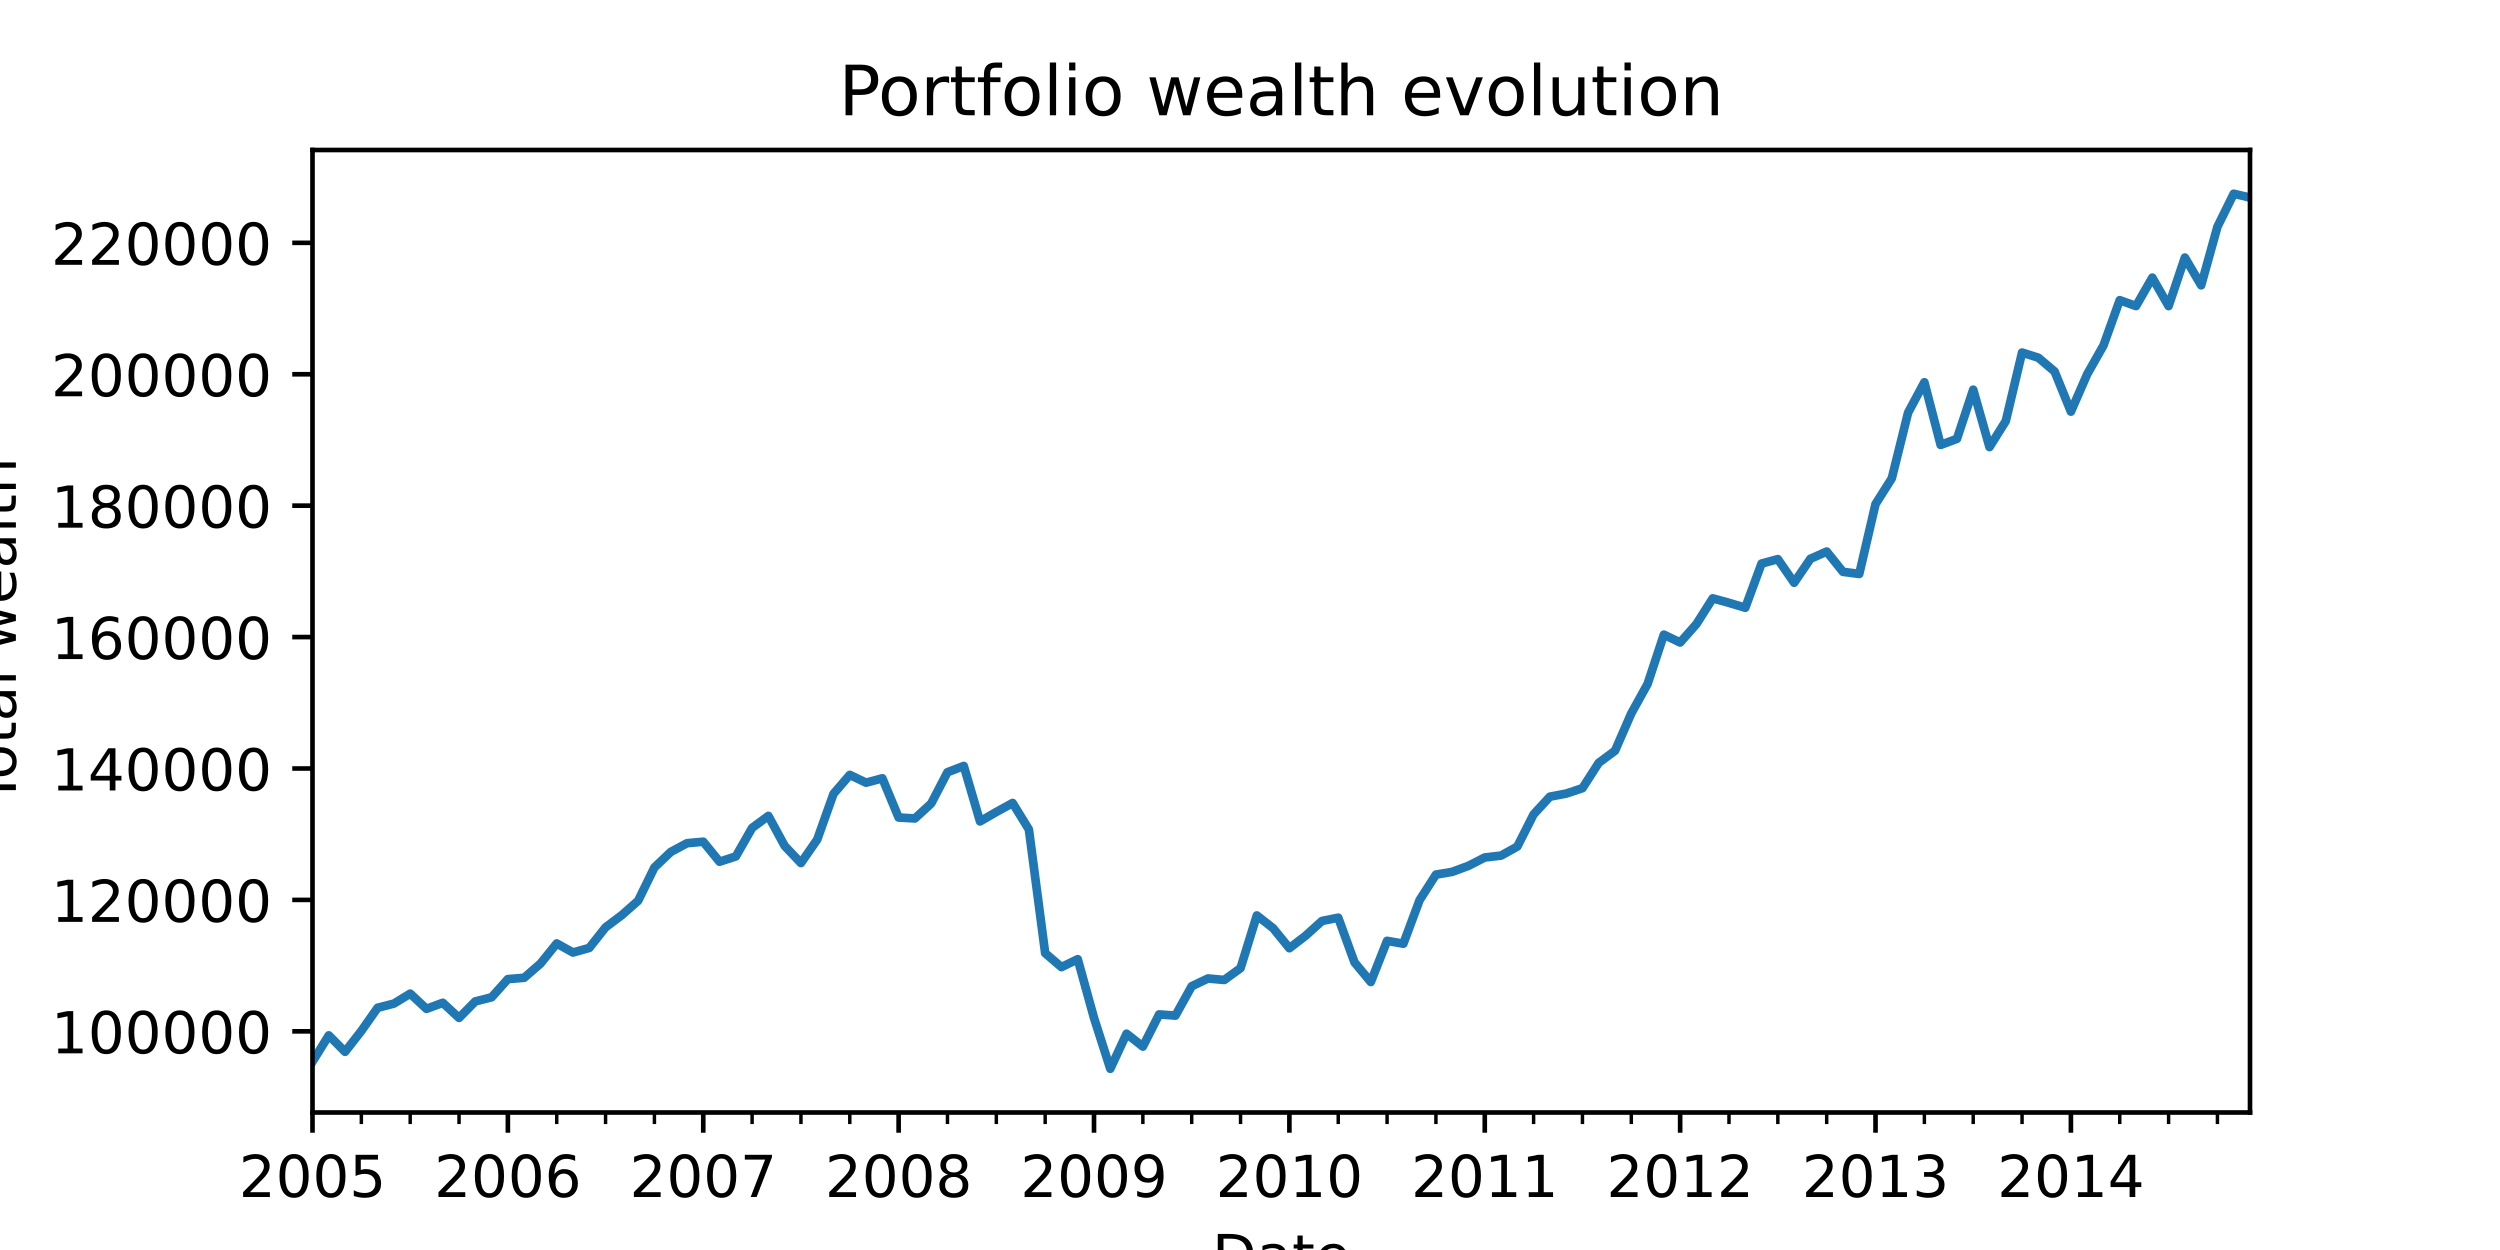
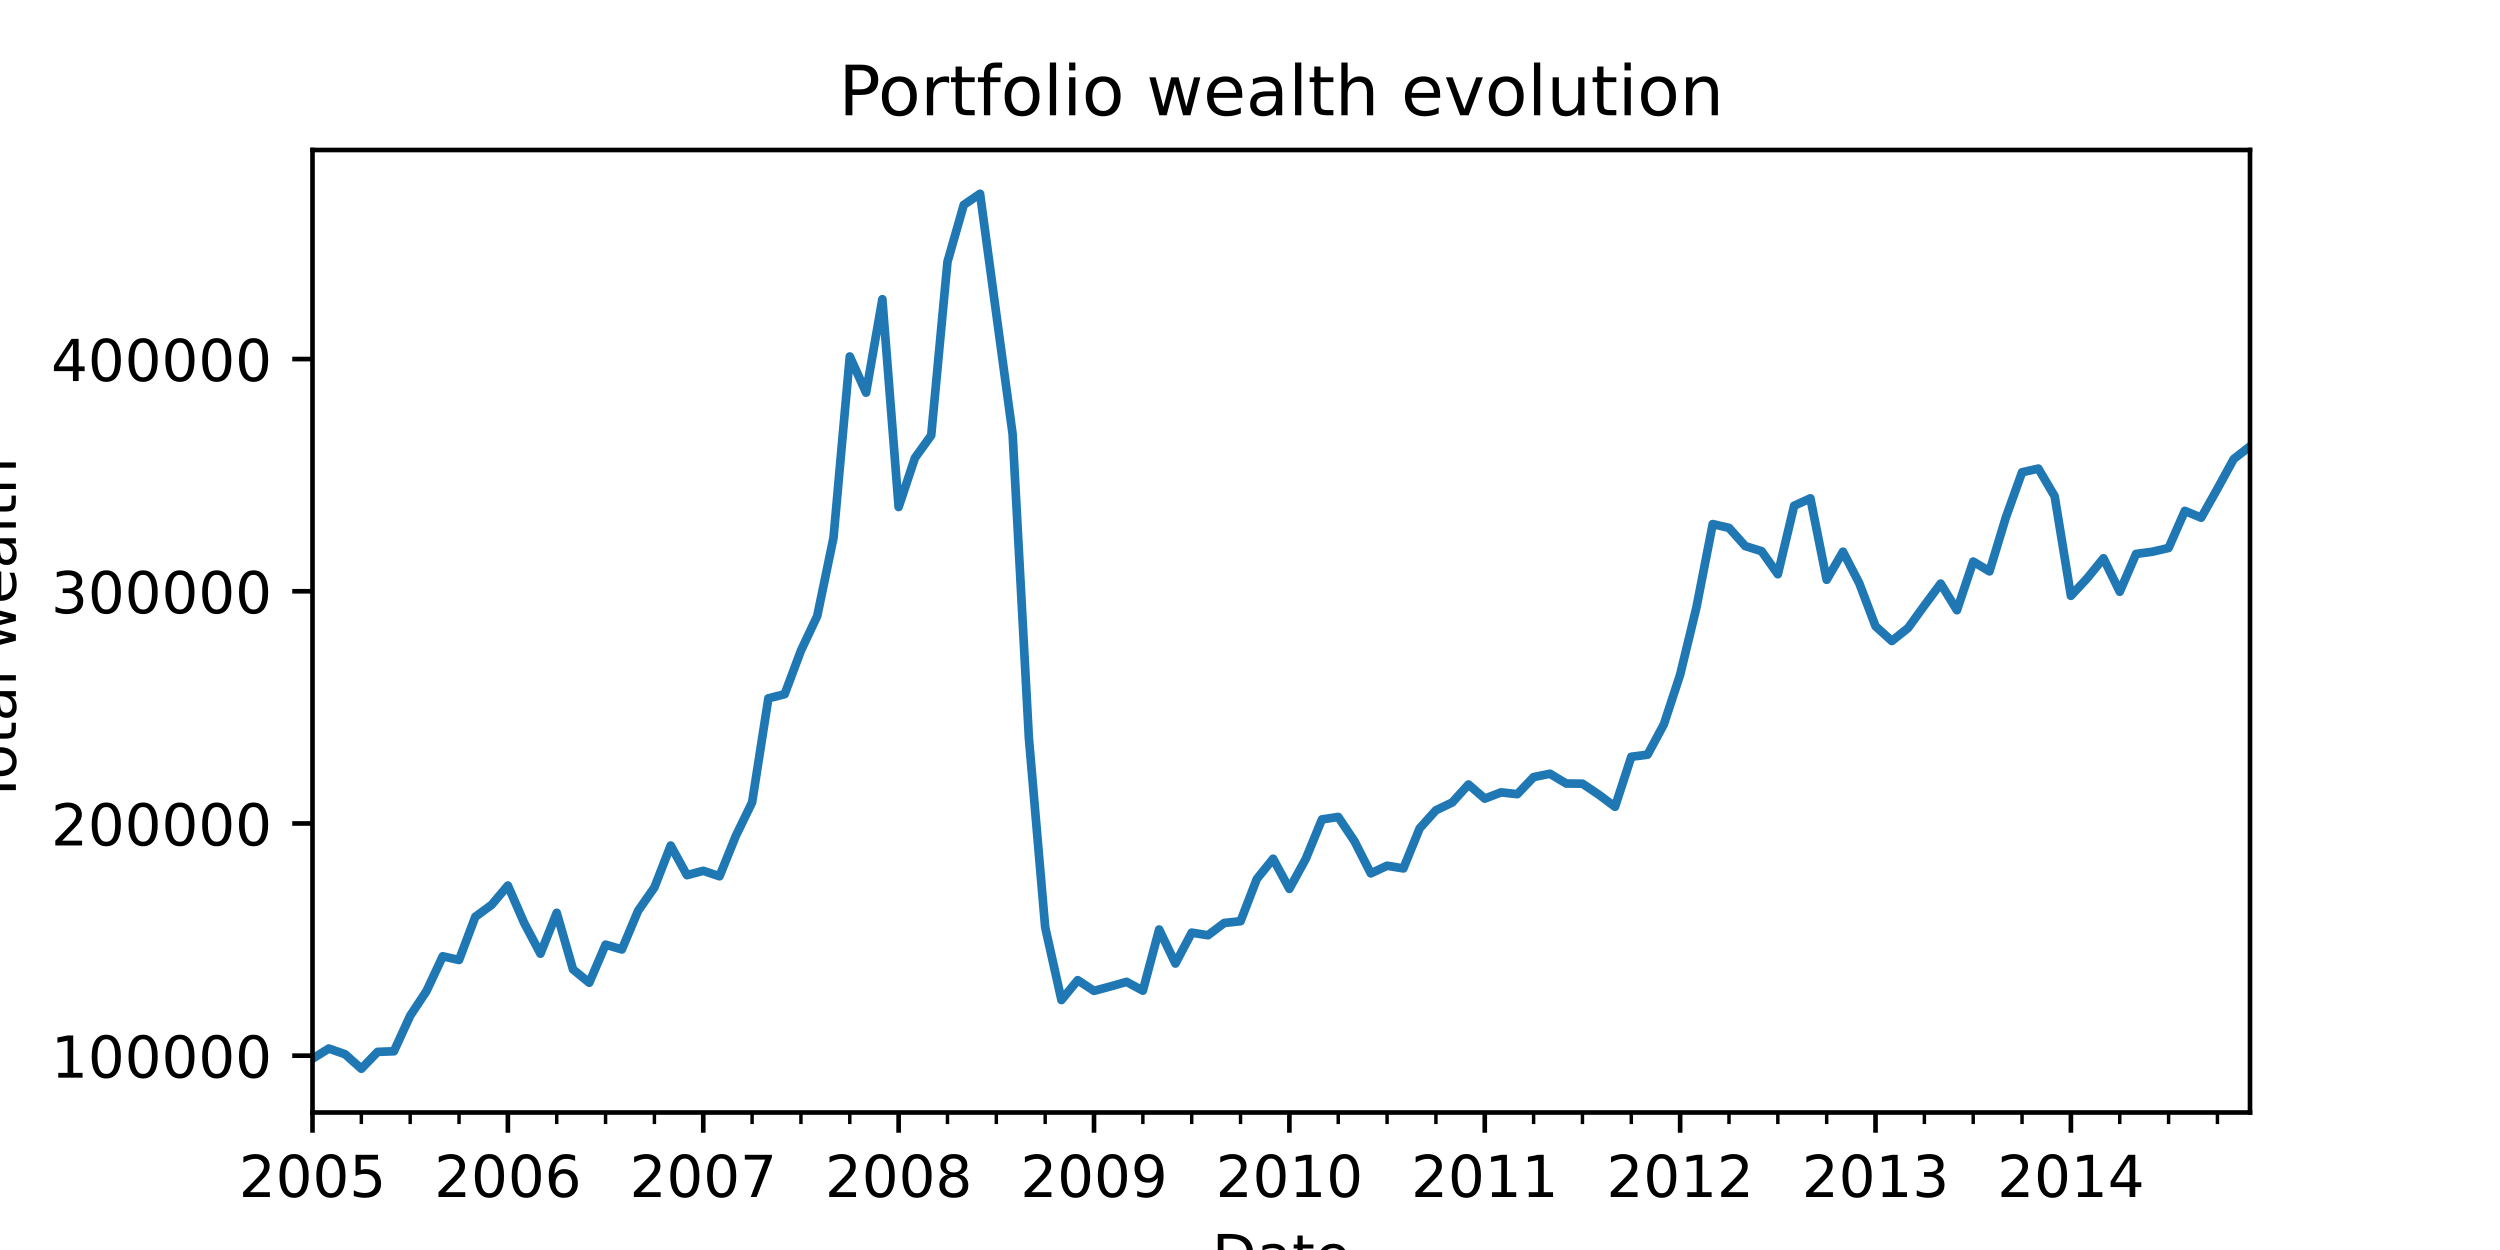
<svg xmlns="http://www.w3.org/2000/svg" xmlns:xlink="http://www.w3.org/1999/xlink" width="432pt" height="216pt" viewBox="0 0 432 216" version="1.1">
  <defs>
    <style type="text/css">*{stroke-linejoin: round; stroke-linecap: butt}</style>
  </defs>
  <g id="figure_1">
    <g id="patch_1">
      <path d="M 0 216  L 432 216  L 432 0  L 0 0  z " style="fill: #ffffff" />
    </g>
    <g id="axes_1">
      <g id="patch_2">
        <path d="M 54 192.24  L 388.8 192.24  L 388.8 25.92  L 54 25.92  z " style="fill: #ffffff" />
      </g>
      <g id="matplotlib.axis_1">
        <g id="xtick_1">
          <g id="line2d_1">
            <defs>
-               <path id="m4ce3aaaae2" d="M 0 0  L 0 3.5  " style="stroke: #000000; stroke-width: 0.8" />
+               <path id="m0c605a6f56" d="M 0 0  L 0 3.5  " style="stroke: #000000; stroke-width: 0.8" />
            </defs>
            <g>
-               <use xlink:href="#m4ce3aaaae2" x="54" y="192.24" style="stroke: #000000; stroke-width: 0.8" />
+               <use xlink:href="#m0c605a6f56" x="54" y="192.24" style="stroke: #000000; stroke-width: 0.8" />
            </g>
          </g>
          <g id="text_1">
            <g transform="translate(41.275 206.8384) scale(0.1 -0.1)">
              <defs>
                <path id="DejaVuSans-32" d="M 1228 531  L 3431 531  L 3431 0  L 469 0  L 469 531  Q 828 903 1448 1529  Q 2069 2156 2228 2338  Q 2531 2678 2651 2914  Q 2772 3150 2772 3378  Q 2772 3750 2511 3984  Q 2250 4219 1831 4219  Q 1534 4219 1204 4116  Q 875 4013 500 3803  L 500 4441  Q 881 4594 1212 4672  Q 1544 4750 1819 4750  Q 2544 4750 2975 4387  Q 3406 4025 3406 3419  Q 3406 3131 3298 2873  Q 3191 2616 2906 2266  Q 2828 2175 2409 1742  Q 1991 1309 1228 531  z " transform="scale(0.015625)" />
                <path id="DejaVuSans-30" d="M 2034 4250  Q 1547 4250 1301 3770  Q 1056 3291 1056 2328  Q 1056 1369 1301 889  Q 1547 409 2034 409  Q 2525 409 2770 889  Q 3016 1369 3016 2328  Q 3016 3291 2770 3770  Q 2525 4250 2034 4250  z M 2034 4750  Q 2819 4750 3233 4129  Q 3647 3509 3647 2328  Q 3647 1150 3233 529  Q 2819 -91 2034 -91  Q 1250 -91 836 529  Q 422 1150 422 2328  Q 422 3509 836 4129  Q 1250 4750 2034 4750  z " transform="scale(0.015625)" />
                <path id="DejaVuSans-35" d="M 691 4666  L 3169 4666  L 3169 4134  L 1269 4134  L 1269 2991  Q 1406 3038 1543 3061  Q 1681 3084 1819 3084  Q 2600 3084 3056 2656  Q 3513 2228 3513 1497  Q 3513 744 3044 326  Q 2575 -91 1722 -91  Q 1428 -91 1123 -41  Q 819 9 494 109  L 494 744  Q 775 591 1075 516  Q 1375 441 1709 441  Q 2250 441 2565 725  Q 2881 1009 2881 1497  Q 2881 1984 2565 2268  Q 2250 2553 1709 2553  Q 1456 2553 1204 2497  Q 953 2441 691 2322  L 691 4666  z " transform="scale(0.015625)" />
              </defs>
              <use xlink:href="#DejaVuSans-32" />
              <use xlink:href="#DejaVuSans-30" x="63.623" />
              <use xlink:href="#DejaVuSans-30" x="127.246" />
              <use xlink:href="#DejaVuSans-35" x="190.869" />
            </g>
          </g>
        </g>
        <g id="xtick_2">
          <g id="line2d_2">
            <g>
-               <use xlink:href="#m4ce3aaaae2" x="87.761" y="192.24" style="stroke: #000000; stroke-width: 0.8" />
+               <use xlink:href="#m0c605a6f56" x="87.761" y="192.24" style="stroke: #000000; stroke-width: 0.8" />
            </g>
          </g>
          <g id="text_2">
            <g transform="translate(75.03634 206.8384) scale(0.1 -0.1)">
              <defs>
                <path id="DejaVuSans-36" d="M 2113 2584  Q 1688 2584 1439 2293  Q 1191 2003 1191 1497  Q 1191 994 1439 701  Q 1688 409 2113 409  Q 2538 409 2786 701  Q 3034 994 3034 1497  Q 3034 2003 2786 2293  Q 2538 2584 2113 2584  z M 3366 4563  L 3366 3988  Q 3128 4100 2886 4159  Q 2644 4219 2406 4219  Q 1781 4219 1451 3797  Q 1122 3375 1075 2522  Q 1259 2794 1537 2939  Q 1816 3084 2150 3084  Q 2853 3084 3261 2657  Q 3669 2231 3669 1497  Q 3669 778 3244 343  Q 2819 -91 2113 -91  Q 1303 -91 875 529  Q 447 1150 447 2328  Q 447 3434 972 4092  Q 1497 4750 2381 4750  Q 2619 4750 2861 4703  Q 3103 4656 3366 4563  z " transform="scale(0.015625)" />
              </defs>
              <use xlink:href="#DejaVuSans-32" />
              <use xlink:href="#DejaVuSans-30" x="63.623" />
              <use xlink:href="#DejaVuSans-30" x="127.246" />
              <use xlink:href="#DejaVuSans-36" x="190.869" />
            </g>
          </g>
        </g>
        <g id="xtick_3">
          <g id="line2d_3">
            <g>
-               <use xlink:href="#m4ce3aaaae2" x="121.523" y="192.24" style="stroke: #000000; stroke-width: 0.8" />
+               <use xlink:href="#m0c605a6f56" x="121.523" y="192.24" style="stroke: #000000; stroke-width: 0.8" />
            </g>
          </g>
          <g id="text_3">
            <g transform="translate(108.7977 206.8384) scale(0.1 -0.1)">
              <defs>
                <path id="DejaVuSans-37" d="M 525 4666  L 3525 4666  L 3525 4397  L 1831 0  L 1172 0  L 2766 4134  L 525 4134  L 525 4666  z " transform="scale(0.015625)" />
              </defs>
              <use xlink:href="#DejaVuSans-32" />
              <use xlink:href="#DejaVuSans-30" x="63.623" />
              <use xlink:href="#DejaVuSans-30" x="127.246" />
              <use xlink:href="#DejaVuSans-37" x="190.869" />
            </g>
          </g>
        </g>
        <g id="xtick_4">
          <g id="line2d_4">
            <g>
-               <use xlink:href="#m4ce3aaaae2" x="155.284" y="192.24" style="stroke: #000000; stroke-width: 0.8" />
+               <use xlink:href="#m0c605a6f56" x="155.284" y="192.24" style="stroke: #000000; stroke-width: 0.8" />
            </g>
          </g>
          <g id="text_4">
            <g transform="translate(142.559 206.8384) scale(0.1 -0.1)">
              <defs>
                <path id="DejaVuSans-38" d="M 2034 2216  Q 1584 2216 1326 1975  Q 1069 1734 1069 1313  Q 1069 891 1326 650  Q 1584 409 2034 409  Q 2484 409 2743 651  Q 3003 894 3003 1313  Q 3003 1734 2745 1975  Q 2488 2216 2034 2216  z M 1403 2484  Q 997 2584 770 2862  Q 544 3141 544 3541  Q 544 4100 942 4425  Q 1341 4750 2034 4750  Q 2731 4750 3128 4425  Q 3525 4100 3525 3541  Q 3525 3141 3298 2862  Q 3072 2584 2669 2484  Q 3125 2378 3379 2068  Q 3634 1759 3634 1313  Q 3634 634 3220 271  Q 2806 -91 2034 -91  Q 1263 -91 848 271  Q 434 634 434 1313  Q 434 1759 690 2068  Q 947 2378 1403 2484  z M 1172 3481  Q 1172 3119 1398 2916  Q 1625 2713 2034 2713  Q 2441 2713 2670 2916  Q 2900 3119 2900 3481  Q 2900 3844 2670 4047  Q 2441 4250 2034 4250  Q 1625 4250 1398 4047  Q 1172 3844 1172 3481  z " transform="scale(0.015625)" />
              </defs>
              <use xlink:href="#DejaVuSans-32" />
              <use xlink:href="#DejaVuSans-30" x="63.623" />
              <use xlink:href="#DejaVuSans-30" x="127.246" />
              <use xlink:href="#DejaVuSans-38" x="190.869" />
            </g>
          </g>
        </g>
        <g id="xtick_5">
          <g id="line2d_5">
            <g>
-               <use xlink:href="#m4ce3aaaae2" x="189.045" y="192.24" style="stroke: #000000; stroke-width: 0.8" />
+               <use xlink:href="#m0c605a6f56" x="189.045" y="192.24" style="stroke: #000000; stroke-width: 0.8" />
            </g>
          </g>
          <g id="text_5">
            <g transform="translate(176.3204 206.8384) scale(0.1 -0.1)">
              <defs>
                <path id="DejaVuSans-39" d="M 703 97  L 703 672  Q 941 559 1184 500  Q 1428 441 1663 441  Q 2288 441 2617 861  Q 2947 1281 2994 2138  Q 2813 1869 2534 1725  Q 2256 1581 1919 1581  Q 1219 1581 811 2004  Q 403 2428 403 3163  Q 403 3881 828 4315  Q 1253 4750 1959 4750  Q 2769 4750 3195 4129  Q 3622 3509 3622 2328  Q 3622 1225 3098 567  Q 2575 -91 1691 -91  Q 1453 -91 1209 -44  Q 966 3 703 97  z M 1959 2075  Q 2384 2075 2632 2365  Q 2881 2656 2881 3163  Q 2881 3666 2632 3958  Q 2384 4250 1959 4250  Q 1534 4250 1286 3958  Q 1038 3666 1038 3163  Q 1038 2656 1286 2365  Q 1534 2075 1959 2075  z " transform="scale(0.015625)" />
              </defs>
              <use xlink:href="#DejaVuSans-32" />
              <use xlink:href="#DejaVuSans-30" x="63.623" />
              <use xlink:href="#DejaVuSans-30" x="127.246" />
              <use xlink:href="#DejaVuSans-39" x="190.869" />
            </g>
          </g>
        </g>
        <g id="xtick_6">
          <g id="line2d_6">
            <g>
-               <use xlink:href="#m4ce3aaaae2" x="222.807" y="192.24" style="stroke: #000000; stroke-width: 0.8" />
+               <use xlink:href="#m0c605a6f56" x="222.807" y="192.24" style="stroke: #000000; stroke-width: 0.8" />
            </g>
          </g>
          <g id="text_6">
            <g transform="translate(210.0817 206.8384) scale(0.1 -0.1)">
              <defs>
                <path id="DejaVuSans-31" d="M 794 531  L 1825 531  L 1825 4091  L 703 3866  L 703 4441  L 1819 4666  L 2450 4666  L 2450 531  L 3481 531  L 3481 0  L 794 0  L 794 531  z " transform="scale(0.015625)" />
              </defs>
              <use xlink:href="#DejaVuSans-32" />
              <use xlink:href="#DejaVuSans-30" x="63.623" />
              <use xlink:href="#DejaVuSans-31" x="127.246" />
              <use xlink:href="#DejaVuSans-30" x="190.869" />
            </g>
          </g>
        </g>
        <g id="xtick_7">
          <g id="line2d_7">
            <g>
-               <use xlink:href="#m4ce3aaaae2" x="256.568" y="192.24" style="stroke: #000000; stroke-width: 0.8" />
+               <use xlink:href="#m0c605a6f56" x="256.568" y="192.24" style="stroke: #000000; stroke-width: 0.8" />
            </g>
          </g>
          <g id="text_7">
            <g transform="translate(243.8431 206.8384) scale(0.1 -0.1)">
              <use xlink:href="#DejaVuSans-32" />
              <use xlink:href="#DejaVuSans-30" x="63.623" />
              <use xlink:href="#DejaVuSans-31" x="127.246" />
              <use xlink:href="#DejaVuSans-31" x="190.869" />
            </g>
          </g>
        </g>
        <g id="xtick_8">
          <g id="line2d_8">
            <g>
-               <use xlink:href="#m4ce3aaaae2" x="290.329" y="192.24" style="stroke: #000000; stroke-width: 0.8" />
+               <use xlink:href="#m0c605a6f56" x="290.329" y="192.24" style="stroke: #000000; stroke-width: 0.8" />
            </g>
          </g>
          <g id="text_8">
            <g transform="translate(277.6044 206.8384) scale(0.1 -0.1)">
              <use xlink:href="#DejaVuSans-32" />
              <use xlink:href="#DejaVuSans-30" x="63.623" />
              <use xlink:href="#DejaVuSans-31" x="127.246" />
              <use xlink:href="#DejaVuSans-32" x="190.869" />
            </g>
          </g>
        </g>
        <g id="xtick_9">
          <g id="line2d_9">
            <g>
-               <use xlink:href="#m4ce3aaaae2" x="324.091" y="192.24" style="stroke: #000000; stroke-width: 0.8" />
+               <use xlink:href="#m0c605a6f56" x="324.091" y="192.24" style="stroke: #000000; stroke-width: 0.8" />
            </g>
          </g>
          <g id="text_9">
            <g transform="translate(311.3658 206.8384) scale(0.1 -0.1)">
              <defs>
                <path id="DejaVuSans-33" d="M 2597 2516  Q 3050 2419 3304 2112  Q 3559 1806 3559 1356  Q 3559 666 3084 287  Q 2609 -91 1734 -91  Q 1441 -91 1130 -33  Q 819 25 488 141  L 488 750  Q 750 597 1062 519  Q 1375 441 1716 441  Q 2309 441 2620 675  Q 2931 909 2931 1356  Q 2931 1769 2642 2001  Q 2353 2234 1838 2234  L 1294 2234  L 1294 2753  L 1863 2753  Q 2328 2753 2575 2939  Q 2822 3125 2822 3475  Q 2822 3834 2567 4026  Q 2313 4219 1838 4219  Q 1578 4219 1281 4162  Q 984 4106 628 3988  L 628 4550  Q 988 4650 1302 4700  Q 1616 4750 1894 4750  Q 2613 4750 3031 4423  Q 3450 4097 3450 3541  Q 3450 3153 3228 2886  Q 3006 2619 2597 2516  z " transform="scale(0.015625)" />
              </defs>
              <use xlink:href="#DejaVuSans-32" />
              <use xlink:href="#DejaVuSans-30" x="63.623" />
              <use xlink:href="#DejaVuSans-31" x="127.246" />
              <use xlink:href="#DejaVuSans-33" x="190.869" />
            </g>
          </g>
        </g>
        <g id="xtick_10">
          <g id="line2d_10">
            <g>
-               <use xlink:href="#m4ce3aaaae2" x="357.852" y="192.24" style="stroke: #000000; stroke-width: 0.8" />
+               <use xlink:href="#m0c605a6f56" x="357.852" y="192.24" style="stroke: #000000; stroke-width: 0.8" />
            </g>
          </g>
          <g id="text_10">
            <g transform="translate(345.1271 206.8384) scale(0.1 -0.1)">
              <defs>
                <path id="DejaVuSans-34" d="M 2419 4116  L 825 1625  L 2419 1625  L 2419 4116  z M 2253 4666  L 3047 4666  L 3047 1625  L 3713 1625  L 3713 1100  L 3047 1100  L 3047 0  L 2419 0  L 2419 1100  L 313 1100  L 313 1709  L 2253 4666  z " transform="scale(0.015625)" />
              </defs>
              <use xlink:href="#DejaVuSans-32" />
              <use xlink:href="#DejaVuSans-30" x="63.623" />
              <use xlink:href="#DejaVuSans-31" x="127.246" />
              <use xlink:href="#DejaVuSans-34" x="190.869" />
            </g>
          </g>
        </g>
        <g id="xtick_11">
          <g id="line2d_11">
            <defs>
-               <path id="m3f7cfdc852" d="M 0 0  L 0 2  " style="stroke: #000000; stroke-width: 0.6" />
+               <path id="m3ca0c0c23d" d="M 0 0  L 0 2  " style="stroke: #000000; stroke-width: 0.6" />
            </defs>
            <g>
-               <use xlink:href="#m3f7cfdc852" x="62.44" y="192.24" style="stroke: #000000; stroke-width: 0.6" />
+               <use xlink:href="#m3ca0c0c23d" x="62.44" y="192.24" style="stroke: #000000; stroke-width: 0.6" />
            </g>
          </g>
        </g>
        <g id="xtick_12">
          <g id="line2d_12">
            <g>
-               <use xlink:href="#m3f7cfdc852" x="70.881" y="192.24" style="stroke: #000000; stroke-width: 0.6" />
+               <use xlink:href="#m3ca0c0c23d" x="70.881" y="192.24" style="stroke: #000000; stroke-width: 0.6" />
            </g>
          </g>
        </g>
        <g id="xtick_13">
          <g id="line2d_13">
            <g>
-               <use xlink:href="#m3f7cfdc852" x="79.321" y="192.24" style="stroke: #000000; stroke-width: 0.6" />
+               <use xlink:href="#m3ca0c0c23d" x="79.321" y="192.24" style="stroke: #000000; stroke-width: 0.6" />
            </g>
          </g>
        </g>
        <g id="xtick_14">
          <g id="line2d_14">
            <g>
-               <use xlink:href="#m3f7cfdc852" x="96.202" y="192.24" style="stroke: #000000; stroke-width: 0.6" />
+               <use xlink:href="#m3ca0c0c23d" x="96.202" y="192.24" style="stroke: #000000; stroke-width: 0.6" />
            </g>
          </g>
        </g>
        <g id="xtick_15">
          <g id="line2d_15">
            <g>
-               <use xlink:href="#m3f7cfdc852" x="104.642" y="192.24" style="stroke: #000000; stroke-width: 0.6" />
+               <use xlink:href="#m3ca0c0c23d" x="104.642" y="192.24" style="stroke: #000000; stroke-width: 0.6" />
            </g>
          </g>
        </g>
        <g id="xtick_16">
          <g id="line2d_16">
            <g>
-               <use xlink:href="#m3f7cfdc852" x="113.082" y="192.24" style="stroke: #000000; stroke-width: 0.6" />
+               <use xlink:href="#m3ca0c0c23d" x="113.082" y="192.24" style="stroke: #000000; stroke-width: 0.6" />
            </g>
          </g>
        </g>
        <g id="xtick_17">
          <g id="line2d_17">
            <g>
-               <use xlink:href="#m3f7cfdc852" x="129.963" y="192.24" style="stroke: #000000; stroke-width: 0.6" />
+               <use xlink:href="#m3ca0c0c23d" x="129.963" y="192.24" style="stroke: #000000; stroke-width: 0.6" />
            </g>
          </g>
        </g>
        <g id="xtick_18">
          <g id="line2d_18">
            <g>
-               <use xlink:href="#m3f7cfdc852" x="138.403" y="192.24" style="stroke: #000000; stroke-width: 0.6" />
+               <use xlink:href="#m3ca0c0c23d" x="138.403" y="192.24" style="stroke: #000000; stroke-width: 0.6" />
            </g>
          </g>
        </g>
        <g id="xtick_19">
          <g id="line2d_19">
            <g>
-               <use xlink:href="#m3f7cfdc852" x="146.844" y="192.24" style="stroke: #000000; stroke-width: 0.6" />
+               <use xlink:href="#m3ca0c0c23d" x="146.844" y="192.24" style="stroke: #000000; stroke-width: 0.6" />
            </g>
          </g>
        </g>
        <g id="xtick_20">
          <g id="line2d_20">
            <g>
-               <use xlink:href="#m3f7cfdc852" x="163.724" y="192.24" style="stroke: #000000; stroke-width: 0.6" />
+               <use xlink:href="#m3ca0c0c23d" x="163.724" y="192.24" style="stroke: #000000; stroke-width: 0.6" />
            </g>
          </g>
        </g>
        <g id="xtick_21">
          <g id="line2d_21">
            <g>
-               <use xlink:href="#m3f7cfdc852" x="172.165" y="192.24" style="stroke: #000000; stroke-width: 0.6" />
+               <use xlink:href="#m3ca0c0c23d" x="172.165" y="192.24" style="stroke: #000000; stroke-width: 0.6" />
            </g>
          </g>
        </g>
        <g id="xtick_22">
          <g id="line2d_22">
            <g>
-               <use xlink:href="#m3f7cfdc852" x="180.605" y="192.24" style="stroke: #000000; stroke-width: 0.6" />
+               <use xlink:href="#m3ca0c0c23d" x="180.605" y="192.24" style="stroke: #000000; stroke-width: 0.6" />
            </g>
          </g>
        </g>
        <g id="xtick_23">
          <g id="line2d_23">
            <g>
-               <use xlink:href="#m3f7cfdc852" x="197.486" y="192.24" style="stroke: #000000; stroke-width: 0.6" />
+               <use xlink:href="#m3ca0c0c23d" x="197.486" y="192.24" style="stroke: #000000; stroke-width: 0.6" />
            </g>
          </g>
        </g>
        <g id="xtick_24">
          <g id="line2d_24">
            <g>
-               <use xlink:href="#m3f7cfdc852" x="205.926" y="192.24" style="stroke: #000000; stroke-width: 0.6" />
+               <use xlink:href="#m3ca0c0c23d" x="205.926" y="192.24" style="stroke: #000000; stroke-width: 0.6" />
            </g>
          </g>
        </g>
        <g id="xtick_25">
          <g id="line2d_25">
            <g>
-               <use xlink:href="#m3f7cfdc852" x="214.366" y="192.24" style="stroke: #000000; stroke-width: 0.6" />
+               <use xlink:href="#m3ca0c0c23d" x="214.366" y="192.24" style="stroke: #000000; stroke-width: 0.6" />
            </g>
          </g>
        </g>
        <g id="xtick_26">
          <g id="line2d_26">
            <g>
-               <use xlink:href="#m3f7cfdc852" x="231.247" y="192.24" style="stroke: #000000; stroke-width: 0.6" />
+               <use xlink:href="#m3ca0c0c23d" x="231.247" y="192.24" style="stroke: #000000; stroke-width: 0.6" />
            </g>
          </g>
        </g>
        <g id="xtick_27">
          <g id="line2d_27">
            <g>
-               <use xlink:href="#m3f7cfdc852" x="239.687" y="192.24" style="stroke: #000000; stroke-width: 0.6" />
+               <use xlink:href="#m3ca0c0c23d" x="239.687" y="192.24" style="stroke: #000000; stroke-width: 0.6" />
            </g>
          </g>
        </g>
        <g id="xtick_28">
          <g id="line2d_28">
            <g>
-               <use xlink:href="#m3f7cfdc852" x="248.128" y="192.24" style="stroke: #000000; stroke-width: 0.6" />
+               <use xlink:href="#m3ca0c0c23d" x="248.128" y="192.24" style="stroke: #000000; stroke-width: 0.6" />
            </g>
          </g>
        </g>
        <g id="xtick_29">
          <g id="line2d_29">
            <g>
-               <use xlink:href="#m3f7cfdc852" x="265.008" y="192.24" style="stroke: #000000; stroke-width: 0.6" />
+               <use xlink:href="#m3ca0c0c23d" x="265.008" y="192.24" style="stroke: #000000; stroke-width: 0.6" />
            </g>
          </g>
        </g>
        <g id="xtick_30">
          <g id="line2d_30">
            <g>
-               <use xlink:href="#m3f7cfdc852" x="273.449" y="192.24" style="stroke: #000000; stroke-width: 0.6" />
+               <use xlink:href="#m3ca0c0c23d" x="273.449" y="192.24" style="stroke: #000000; stroke-width: 0.6" />
            </g>
          </g>
        </g>
        <g id="xtick_31">
          <g id="line2d_31">
            <g>
-               <use xlink:href="#m3f7cfdc852" x="281.889" y="192.24" style="stroke: #000000; stroke-width: 0.6" />
+               <use xlink:href="#m3ca0c0c23d" x="281.889" y="192.24" style="stroke: #000000; stroke-width: 0.6" />
            </g>
          </g>
        </g>
        <g id="xtick_32">
          <g id="line2d_32">
            <g>
-               <use xlink:href="#m3f7cfdc852" x="298.77" y="192.24" style="stroke: #000000; stroke-width: 0.6" />
+               <use xlink:href="#m3ca0c0c23d" x="298.77" y="192.24" style="stroke: #000000; stroke-width: 0.6" />
            </g>
          </g>
        </g>
        <g id="xtick_33">
          <g id="line2d_33">
            <g>
-               <use xlink:href="#m3f7cfdc852" x="307.21" y="192.24" style="stroke: #000000; stroke-width: 0.6" />
+               <use xlink:href="#m3ca0c0c23d" x="307.21" y="192.24" style="stroke: #000000; stroke-width: 0.6" />
            </g>
          </g>
        </g>
        <g id="xtick_34">
          <g id="line2d_34">
            <g>
-               <use xlink:href="#m3f7cfdc852" x="315.65" y="192.24" style="stroke: #000000; stroke-width: 0.6" />
+               <use xlink:href="#m3ca0c0c23d" x="315.65" y="192.24" style="stroke: #000000; stroke-width: 0.6" />
            </g>
          </g>
        </g>
        <g id="xtick_35">
          <g id="line2d_35">
            <g>
-               <use xlink:href="#m3f7cfdc852" x="332.531" y="192.24" style="stroke: #000000; stroke-width: 0.6" />
+               <use xlink:href="#m3ca0c0c23d" x="332.531" y="192.24" style="stroke: #000000; stroke-width: 0.6" />
            </g>
          </g>
        </g>
        <g id="xtick_36">
          <g id="line2d_36">
            <g>
-               <use xlink:href="#m3f7cfdc852" x="340.971" y="192.24" style="stroke: #000000; stroke-width: 0.6" />
+               <use xlink:href="#m3ca0c0c23d" x="340.971" y="192.24" style="stroke: #000000; stroke-width: 0.6" />
            </g>
          </g>
        </g>
        <g id="xtick_37">
          <g id="line2d_37">
            <g>
-               <use xlink:href="#m3f7cfdc852" x="349.412" y="192.24" style="stroke: #000000; stroke-width: 0.6" />
+               <use xlink:href="#m3ca0c0c23d" x="349.412" y="192.24" style="stroke: #000000; stroke-width: 0.6" />
            </g>
          </g>
        </g>
        <g id="xtick_38">
          <g id="line2d_38">
            <g>
-               <use xlink:href="#m3f7cfdc852" x="366.292" y="192.24" style="stroke: #000000; stroke-width: 0.6" />
+               <use xlink:href="#m3ca0c0c23d" x="366.292" y="192.24" style="stroke: #000000; stroke-width: 0.6" />
            </g>
          </g>
        </g>
        <g id="xtick_39">
          <g id="line2d_39">
            <g>
-               <use xlink:href="#m3f7cfdc852" x="374.733" y="192.24" style="stroke: #000000; stroke-width: 0.6" />
+               <use xlink:href="#m3ca0c0c23d" x="374.733" y="192.24" style="stroke: #000000; stroke-width: 0.6" />
            </g>
          </g>
        </g>
        <g id="xtick_40">
          <g id="line2d_40">
            <g>
-               <use xlink:href="#m3f7cfdc852" x="383.173" y="192.24" style="stroke: #000000; stroke-width: 0.6" />
+               <use xlink:href="#m3ca0c0c23d" x="383.173" y="192.24" style="stroke: #000000; stroke-width: 0.6" />
            </g>
          </g>
        </g>
        <g id="text_11">
          <g transform="translate(209.4492 220.5166) scale(0.1 -0.1)">
            <defs>
              <path id="DejaVuSans-44" d="M 1259 4147  L 1259 519  L 2022 519  Q 2988 519 3436 956  Q 3884 1394 3884 2338  Q 3884 3275 3436 3711  Q 2988 4147 2022 4147  L 1259 4147  z M 628 4666  L 1925 4666  Q 3281 4666 3915 4102  Q 4550 3538 4550 2338  Q 4550 1131 3912 565  Q 3275 0 1925 0  L 628 0  L 628 4666  z " transform="scale(0.015625)" />
              <path id="DejaVuSans-61" d="M 2194 1759  Q 1497 1759 1228 1600  Q 959 1441 959 1056  Q 959 750 1161 570  Q 1363 391 1709 391  Q 2188 391 2477 730  Q 2766 1069 2766 1631  L 2766 1759  L 2194 1759  z M 3341 1997  L 3341 0  L 2766 0  L 2766 531  Q 2569 213 2275 61  Q 1981 -91 1556 -91  Q 1019 -91 701 211  Q 384 513 384 1019  Q 384 1609 779 1909  Q 1175 2209 1959 2209  L 2766 2209  L 2766 2266  Q 2766 2663 2505 2880  Q 2244 3097 1772 3097  Q 1472 3097 1187 3025  Q 903 2953 641 2809  L 641 3341  Q 956 3463 1253 3523  Q 1550 3584 1831 3584  Q 2591 3584 2966 3190  Q 3341 2797 3341 1997  z " transform="scale(0.015625)" />
              <path id="DejaVuSans-74" d="M 1172 4494  L 1172 3500  L 2356 3500  L 2356 3053  L 1172 3053  L 1172 1153  Q 1172 725 1289 603  Q 1406 481 1766 481  L 2356 481  L 2356 0  L 1766 0  Q 1100 0 847 248  Q 594 497 594 1153  L 594 3053  L 172 3053  L 172 3500  L 594 3500  L 594 4494  L 1172 4494  z " transform="scale(0.015625)" />
              <path id="DejaVuSans-65" d="M 3597 1894  L 3597 1613  L 953 1613  Q 991 1019 1311 708  Q 1631 397 2203 397  Q 2534 397 2845 478  Q 3156 559 3463 722  L 3463 178  Q 3153 47 2828 -22  Q 2503 -91 2169 -91  Q 1331 -91 842 396  Q 353 884 353 1716  Q 353 2575 817 3079  Q 1281 3584 2069 3584  Q 2775 3584 3186 3129  Q 3597 2675 3597 1894  z M 3022 2063  Q 3016 2534 2758 2815  Q 2500 3097 2075 3097  Q 1594 3097 1305 2825  Q 1016 2553 972 2059  L 3022 2063  z " transform="scale(0.015625)" />
            </defs>
            <use xlink:href="#DejaVuSans-44" />
            <use xlink:href="#DejaVuSans-61" x="77.002" />
            <use xlink:href="#DejaVuSans-74" x="138.281" />
            <use xlink:href="#DejaVuSans-65" x="177.49" />
          </g>
        </g>
      </g>
      <g id="matplotlib.axis_2">
        <g id="ytick_1">
          <g id="line2d_41">
            <defs>
-               <path id="mbb2ae9011b" d="M 0 0  L -3.5 0  " style="stroke: #000000; stroke-width: 0.8" />
+               <path id="me64778bb7d" d="M 0 0  L -3.5 0  " style="stroke: #000000; stroke-width: 0.8" />
            </defs>
            <g>
-               <use xlink:href="#mbb2ae9011b" x="54" y="178.213" style="stroke: #000000; stroke-width: 0.8" />
+               <use xlink:href="#me64778bb7d" x="54" y="182.42" style="stroke: #000000; stroke-width: 0.8" />
            </g>
          </g>
          <g id="text_12">
-             <g transform="translate(8.825 182.0125) scale(0.1 -0.1)">
+             <g transform="translate(8.825 186.2188) scale(0.1 -0.1)">
              <use xlink:href="#DejaVuSans-31" />
              <use xlink:href="#DejaVuSans-30" x="63.623" />
              <use xlink:href="#DejaVuSans-30" x="127.246" />
              <use xlink:href="#DejaVuSans-30" x="190.869" />
              <use xlink:href="#DejaVuSans-30" x="254.492" />
              <use xlink:href="#DejaVuSans-30" x="318.115" />
            </g>
          </g>
        </g>
        <g id="ytick_2">
          <g id="line2d_42">
            <g>
-               <use xlink:href="#mbb2ae9011b" x="54" y="155.505" style="stroke: #000000; stroke-width: 0.8" />
+               <use xlink:href="#me64778bb7d" x="54" y="142.296" style="stroke: #000000; stroke-width: 0.8" />
            </g>
          </g>
          <g id="text_13">
-             <g transform="translate(8.825 159.3042) scale(0.1 -0.1)">
-               <use xlink:href="#DejaVuSans-31" />
-               <use xlink:href="#DejaVuSans-32" x="63.623" />
+             <g transform="translate(8.825 146.0953) scale(0.1 -0.1)">
+               <use xlink:href="#DejaVuSans-32" />
+               <use xlink:href="#DejaVuSans-30" x="63.623" />
              <use xlink:href="#DejaVuSans-30" x="127.246" />
              <use xlink:href="#DejaVuSans-30" x="190.869" />
              <use xlink:href="#DejaVuSans-30" x="254.492" />
              <use xlink:href="#DejaVuSans-30" x="318.115" />
            </g>
          </g>
        </g>
        <g id="ytick_3">
          <g id="line2d_43">
            <g>
-               <use xlink:href="#mbb2ae9011b" x="54" y="132.797" style="stroke: #000000; stroke-width: 0.8" />
+               <use xlink:href="#me64778bb7d" x="54" y="102.173" style="stroke: #000000; stroke-width: 0.8" />
            </g>
          </g>
          <g id="text_14">
-             <g transform="translate(8.825 136.5958) scale(0.1 -0.1)">
-               <use xlink:href="#DejaVuSans-31" />
-               <use xlink:href="#DejaVuSans-34" x="63.623" />
+             <g transform="translate(8.825 105.9718) scale(0.1 -0.1)">
+               <use xlink:href="#DejaVuSans-33" />
+               <use xlink:href="#DejaVuSans-30" x="63.623" />
              <use xlink:href="#DejaVuSans-30" x="127.246" />
              <use xlink:href="#DejaVuSans-30" x="190.869" />
              <use xlink:href="#DejaVuSans-30" x="254.492" />
              <use xlink:href="#DejaVuSans-30" x="318.115" />
            </g>
          </g>
        </g>
        <g id="ytick_4">
          <g id="line2d_44">
            <g>
-               <use xlink:href="#mbb2ae9011b" x="54" y="110.088" style="stroke: #000000; stroke-width: 0.8" />
+               <use xlink:href="#me64778bb7d" x="54" y="62.049" style="stroke: #000000; stroke-width: 0.8" />
            </g>
          </g>
          <g id="text_15">
-             <g transform="translate(8.825 113.8874) scale(0.1 -0.1)">
-               <use xlink:href="#DejaVuSans-31" />
-               <use xlink:href="#DejaVuSans-36" x="63.623" />
+             <g transform="translate(8.825 65.84826) scale(0.1 -0.1)">
+               <use xlink:href="#DejaVuSans-34" />
+               <use xlink:href="#DejaVuSans-30" x="63.623" />
              <use xlink:href="#DejaVuSans-30" x="127.246" />
              <use xlink:href="#DejaVuSans-30" x="190.869" />
              <use xlink:href="#DejaVuSans-30" x="254.492" />
              <use xlink:href="#DejaVuSans-30" x="318.115" />
            </g>
          </g>
        </g>
-         <g id="ytick_5">
-           <g id="line2d_45">
-             <g>
-               <use xlink:href="#mbb2ae9011b" x="54" y="87.38" style="stroke: #000000; stroke-width: 0.8" />
-             </g>
-           </g>
-           <g id="text_16">
-             <g transform="translate(8.825 91.17909) scale(0.1 -0.1)">
-               <use xlink:href="#DejaVuSans-31" />
-               <use xlink:href="#DejaVuSans-38" x="63.623" />
-               <use xlink:href="#DejaVuSans-30" x="127.246" />
-               <use xlink:href="#DejaVuSans-30" x="190.869" />
-               <use xlink:href="#DejaVuSans-30" x="254.492" />
-               <use xlink:href="#DejaVuSans-30" x="318.115" />
-             </g>
-           </g>
-         </g>
-         <g id="ytick_6">
-           <g id="line2d_46">
-             <g>
-               <use xlink:href="#mbb2ae9011b" x="54" y="64.672" style="stroke: #000000; stroke-width: 0.8" />
-             </g>
-           </g>
-           <g id="text_17">
-             <g transform="translate(8.825 68.47074) scale(0.1 -0.1)">
-               <use xlink:href="#DejaVuSans-32" />
-               <use xlink:href="#DejaVuSans-30" x="63.623" />
-               <use xlink:href="#DejaVuSans-30" x="127.246" />
-               <use xlink:href="#DejaVuSans-30" x="190.869" />
-               <use xlink:href="#DejaVuSans-30" x="254.492" />
-               <use xlink:href="#DejaVuSans-30" x="318.115" />
-             </g>
-           </g>
-         </g>
-         <g id="ytick_7">
-           <g id="line2d_47">
-             <g>
-               <use xlink:href="#mbb2ae9011b" x="54" y="41.963" style="stroke: #000000; stroke-width: 0.8" />
-             </g>
-           </g>
-           <g id="text_18">
-             <g transform="translate(8.825 45.76238) scale(0.1 -0.1)">
-               <use xlink:href="#DejaVuSans-32" />
-               <use xlink:href="#DejaVuSans-32" x="63.623" />
-               <use xlink:href="#DejaVuSans-30" x="127.246" />
-               <use xlink:href="#DejaVuSans-30" x="190.869" />
-               <use xlink:href="#DejaVuSans-30" x="254.492" />
-               <use xlink:href="#DejaVuSans-30" x="318.115" />
-             </g>
-           </g>
-         </g>
-         <g id="text_19">
+         <g id="text_16">
          <g transform="translate(2.745312 139.0933) rotate(-90) scale(0.1 -0.1)">
            <defs>
              <path id="DejaVuSans-54" d="M -19 4666  L 3928 4666  L 3928 4134  L 2272 4134  L 2272 0  L 1638 0  L 1638 4134  L -19 4134  L -19 4666  z " transform="scale(0.015625)" />
              <path id="DejaVuSans-6f" d="M 1959 3097  Q 1497 3097 1228 2736  Q 959 2375 959 1747  Q 959 1119 1226 758  Q 1494 397 1959 397  Q 2419 397 2687 759  Q 2956 1122 2956 1747  Q 2956 2369 2687 2733  Q 2419 3097 1959 3097  z M 1959 3584  Q 2709 3584 3137 3096  Q 3566 2609 3566 1747  Q 3566 888 3137 398  Q 2709 -91 1959 -91  Q 1206 -91 779 398  Q 353 888 353 1747  Q 353 2609 779 3096  Q 1206 3584 1959 3584  z " transform="scale(0.015625)" />
              <path id="DejaVuSans-6c" d="M 603 4863  L 1178 4863  L 1178 0  L 603 0  L 603 4863  z " transform="scale(0.015625)" />
              <path id="DejaVuSans-20" transform="scale(0.015625)" />
              <path id="DejaVuSans-77" d="M 269 3500  L 844 3500  L 1563 769  L 2278 3500  L 2956 3500  L 3675 769  L 4391 3500  L 4966 3500  L 4050 0  L 3372 0  L 2619 2869  L 1863 0  L 1184 0  L 269 3500  z " transform="scale(0.015625)" />
              <path id="DejaVuSans-68" d="M 3513 2113  L 3513 0  L 2938 0  L 2938 2094  Q 2938 2591 2744 2837  Q 2550 3084 2163 3084  Q 1697 3084 1428 2787  Q 1159 2491 1159 1978  L 1159 0  L 581 0  L 581 4863  L 1159 4863  L 1159 2956  Q 1366 3272 1645 3428  Q 1925 3584 2291 3584  Q 2894 3584 3203 3211  Q 3513 2838 3513 2113  z " transform="scale(0.015625)" />
            </defs>
            <use xlink:href="#DejaVuSans-54" />
            <use xlink:href="#DejaVuSans-6f" x="44.084" />
            <use xlink:href="#DejaVuSans-74" x="105.266" />
            <use xlink:href="#DejaVuSans-61" x="144.475" />
            <use xlink:href="#DejaVuSans-6c" x="205.754" />
            <use xlink:href="#DejaVuSans-20" x="233.537" />
            <use xlink:href="#DejaVuSans-77" x="265.324" />
            <use xlink:href="#DejaVuSans-65" x="347.111" />
            <use xlink:href="#DejaVuSans-61" x="408.635" />
            <use xlink:href="#DejaVuSans-6c" x="469.914" />
            <use xlink:href="#DejaVuSans-74" x="497.697" />
            <use xlink:href="#DejaVuSans-68" x="536.906" />
          </g>
        </g>
      </g>
-       <g id="line2d_48">
-         <path d="M 54 183.453  L 56.813 178.914  L 59.627 181.751  L 62.44 178.142  L 65.254 174.143  L 68.067 173.422  L 70.881 171.7  L 73.694 174.326  L 76.508 173.283  L 79.321 175.889  L 82.134 173.044  L 84.948 172.332  L 87.761 169.19  L 90.575 168.959  L 93.388 166.516  L 96.202 163.033  L 99.015 164.595  L 101.829 163.799  L 104.642 160.241  L 107.455 158.131  L 110.269 155.648  L 113.082 149.899  L 115.896 147.224  L 118.709 145.705  L 121.523 145.451  L 124.336 148.903  L 127.15 147.989  L 129.963 143.065  L 132.776 140.989  L 135.59 146.17  L 138.403 149.134  L 141.217 145.072  L 144.03 137.172  L 146.844 133.902  L 149.657 135.248  L 152.471 134.493  L 155.284 141.265  L 158.097 141.429  L 160.911 138.842  L 163.724 133.441  L 166.538 132.36  L 169.351 141.938  L 172.165 140.309  L 174.978 138.758  L 177.792 143.328  L 180.605 164.704  L 183.418 167.116  L 186.232 165.75  L 189.045 175.909  L 191.859 184.68  L 194.672 178.628  L 197.486 180.846  L 200.299 175.292  L 203.113 175.495  L 205.926 170.423  L 208.739 169.082  L 211.553 169.335  L 214.366 167.298  L 217.18 158.193  L 219.993 160.393  L 222.807 163.85  L 225.62 161.687  L 228.434 159.145  L 231.247 158.58  L 234.061 166.302  L 236.874 169.687  L 239.687 162.579  L 242.501 163.071  L 245.314 155.525  L 248.128 151.133  L 250.941 150.656  L 253.755 149.611  L 256.568 148.171  L 259.382 147.849  L 262.195 146.282  L 265.008 140.719  L 267.822 137.666  L 270.635 137.131  L 273.449 136.195  L 276.262 131.816  L 279.076 129.728  L 281.889 123.274  L 284.703 118.187  L 287.516 109.672  L 290.329 111.022  L 293.143 107.834  L 295.956 103.399  L 298.77 104.171  L 301.583 105.018  L 304.397 97.385  L 307.21 96.62  L 310.024 100.697  L 312.837 96.562  L 315.65 95.308  L 318.464 98.812  L 321.277 99.178  L 324.091 87.106  L 326.904 82.657  L 329.718 71.309  L 332.531 66.06  L 335.345 76.881  L 338.158 75.832  L 340.971 67.34  L 343.785 77.25  L 346.598 72.759  L 349.412 60.923  L 352.225 61.813  L 355.039 64.2  L 357.852 71.128  L 360.666 64.666  L 363.479 59.697  L 366.292 51.874  L 369.106 52.884  L 371.919 47.976  L 374.733 52.889  L 377.546 44.512  L 380.36 49.298  L 383.173 39.182  L 385.987 33.48  L 388.8 34.144  " clip-path="url(#pc074acdda5)" style="fill: none; stroke: #1f77b4; stroke-width: 1.5; stroke-linecap: square" />
+       <g id="line2d_45">
+         <path d="M 54 182.943  L 56.813 181.189  L 59.627 182.166  L 62.44 184.68  L 65.254 181.763  L 68.067 181.66  L 70.881 175.516  L 73.694 171.265  L 76.508 165.247  L 79.321 165.887  L 82.134 158.423  L 84.948 156.356  L 87.761 153.023  L 90.575 159.486  L 93.388 164.798  L 96.202 157.737  L 99.015 167.514  L 101.829 169.816  L 104.642 163.233  L 107.455 164.066  L 110.269 157.377  L 113.082 153.345  L 115.896 146.112  L 118.709 151.226  L 121.523 150.478  L 124.336 151.419  L 127.15 144.442  L 129.963 138.651  L 132.776 120.669  L 135.59 119.955  L 138.403 112.422  L 141.217 106.451  L 144.03 92.914  L 146.844 61.604  L 149.657 67.848  L 152.471 51.707  L 155.284 87.609  L 158.097 79.138  L 160.911 75.231  L 163.724 45.252  L 166.538 35.402  L 169.351 33.48  L 172.165 54.284  L 174.978 75.004  L 177.792 127.543  L 180.605 160.227  L 183.418 172.802  L 186.232 169.374  L 189.045 171.22  L 191.859 170.465  L 194.672 169.667  L 197.486 171.184  L 200.299 160.621  L 203.113 166.5  L 205.926 161.164  L 208.739 161.611  L 211.553 159.489  L 214.366 159.186  L 217.18 151.886  L 219.993 148.391  L 222.807 153.591  L 225.62 148.447  L 228.434 141.593  L 231.247 141.169  L 234.061 145.377  L 236.874 150.917  L 239.687 149.599  L 242.501 150.064  L 245.314 143.145  L 248.128 140.013  L 250.941 138.672  L 253.755 135.563  L 256.568 138.002  L 259.382 136.922  L 262.195 137.228  L 265.008 134.279  L 267.822 133.7  L 270.635 135.391  L 273.449 135.417  L 276.262 137.31  L 279.076 139.411  L 281.889 130.769  L 284.703 130.403  L 287.516 125.156  L 290.329 116.585  L 293.143 104.964  L 295.956 90.562  L 298.77 91.216  L 301.583 94.364  L 304.397 95.242  L 307.21 99.225  L 310.024 87.395  L 312.837 86.113  L 315.65 100.186  L 318.464 95.336  L 321.277 100.774  L 324.091 108.213  L 326.904 110.764  L 329.718 108.515  L 332.531 104.637  L 335.345 100.849  L 338.158 105.443  L 340.971 97.042  L 343.785 98.73  L 346.598 89.449  L 349.412 81.606  L 352.225 80.974  L 355.039 85.739  L 357.852 102.956  L 360.666 99.925  L 363.479 96.469  L 366.292 102.25  L 369.106 95.722  L 371.919 95.341  L 374.733 94.688  L 377.546 88.282  L 380.36 89.456  L 383.173 84.455  L 385.987 79.313  L 388.8 77.128  " clip-path="url(#p10eeecdd46)" style="fill: none; stroke: #1f77b4; stroke-width: 1.5; stroke-linecap: square" />
      </g>
      <g id="patch_3">
        <path d="M 54 192.24  L 54 25.92  " style="fill: none; stroke: #000000; stroke-width: 0.8; stroke-linejoin: miter; stroke-linecap: square" />
      </g>
      <g id="patch_4">
        <path d="M 388.8 192.24  L 388.8 25.92  " style="fill: none; stroke: #000000; stroke-width: 0.8; stroke-linejoin: miter; stroke-linecap: square" />
      </g>
      <g id="patch_5">
        <path d="M 54 192.24  L 388.8 192.24  " style="fill: none; stroke: #000000; stroke-width: 0.8; stroke-linejoin: miter; stroke-linecap: square" />
      </g>
      <g id="patch_6">
        <path d="M 54 25.92  L 388.8 25.92  " style="fill: none; stroke: #000000; stroke-width: 0.8; stroke-linejoin: miter; stroke-linecap: square" />
      </g>
-       <g id="text_20">
+       <g id="text_17">
        <g transform="translate(144.9338 19.92) scale(0.12 -0.12)">
          <defs>
            <path id="DejaVuSans-50" d="M 1259 4147  L 1259 2394  L 2053 2394  Q 2494 2394 2734 2622  Q 2975 2850 2975 3272  Q 2975 3691 2734 3919  Q 2494 4147 2053 4147  L 1259 4147  z M 628 4666  L 2053 4666  Q 2838 4666 3239 4311  Q 3641 3956 3641 3272  Q 3641 2581 3239 2228  Q 2838 1875 2053 1875  L 1259 1875  L 1259 0  L 628 0  L 628 4666  z " transform="scale(0.015625)" />
            <path id="DejaVuSans-72" d="M 2631 2963  Q 2534 3019 2420 3045  Q 2306 3072 2169 3072  Q 1681 3072 1420 2755  Q 1159 2438 1159 1844  L 1159 0  L 581 0  L 581 3500  L 1159 3500  L 1159 2956  Q 1341 3275 1631 3429  Q 1922 3584 2338 3584  Q 2397 3584 2469 3576  Q 2541 3569 2628 3553  L 2631 2963  z " transform="scale(0.015625)" />
            <path id="DejaVuSans-66" d="M 2375 4863  L 2375 4384  L 1825 4384  Q 1516 4384 1395 4259  Q 1275 4134 1275 3809  L 1275 3500  L 2222 3500  L 2222 3053  L 1275 3053  L 1275 0  L 697 0  L 697 3053  L 147 3053  L 147 3500  L 697 3500  L 697 3744  Q 697 4328 969 4595  Q 1241 4863 1831 4863  L 2375 4863  z " transform="scale(0.015625)" />
            <path id="DejaVuSans-69" d="M 603 3500  L 1178 3500  L 1178 0  L 603 0  L 603 3500  z M 603 4863  L 1178 4863  L 1178 4134  L 603 4134  L 603 4863  z " transform="scale(0.015625)" />
            <path id="DejaVuSans-76" d="M 191 3500  L 800 3500  L 1894 563  L 2988 3500  L 3597 3500  L 2284 0  L 1503 0  L 191 3500  z " transform="scale(0.015625)" />
            <path id="DejaVuSans-75" d="M 544 1381  L 544 3500  L 1119 3500  L 1119 1403  Q 1119 906 1312 657  Q 1506 409 1894 409  Q 2359 409 2629 706  Q 2900 1003 2900 1516  L 2900 3500  L 3475 3500  L 3475 0  L 2900 0  L 2900 538  Q 2691 219 2414 64  Q 2138 -91 1772 -91  Q 1169 -91 856 284  Q 544 659 544 1381  z M 1991 3584  L 1991 3584  z " transform="scale(0.015625)" />
            <path id="DejaVuSans-6e" d="M 3513 2113  L 3513 0  L 2938 0  L 2938 2094  Q 2938 2591 2744 2837  Q 2550 3084 2163 3084  Q 1697 3084 1428 2787  Q 1159 2491 1159 1978  L 1159 0  L 581 0  L 581 3500  L 1159 3500  L 1159 2956  Q 1366 3272 1645 3428  Q 1925 3584 2291 3584  Q 2894 3584 3203 3211  Q 3513 2838 3513 2113  z " transform="scale(0.015625)" />
          </defs>
          <use xlink:href="#DejaVuSans-50" />
          <use xlink:href="#DejaVuSans-6f" x="56.678" />
          <use xlink:href="#DejaVuSans-72" x="117.859" />
          <use xlink:href="#DejaVuSans-74" x="158.973" />
          <use xlink:href="#DejaVuSans-66" x="198.182" />
          <use xlink:href="#DejaVuSans-6f" x="233.387" />
          <use xlink:href="#DejaVuSans-6c" x="294.568" />
          <use xlink:href="#DejaVuSans-69" x="322.352" />
          <use xlink:href="#DejaVuSans-6f" x="350.135" />
          <use xlink:href="#DejaVuSans-20" x="411.316" />
          <use xlink:href="#DejaVuSans-77" x="443.104" />
          <use xlink:href="#DejaVuSans-65" x="524.891" />
          <use xlink:href="#DejaVuSans-61" x="586.414" />
          <use xlink:href="#DejaVuSans-6c" x="647.693" />
          <use xlink:href="#DejaVuSans-74" x="675.477" />
          <use xlink:href="#DejaVuSans-68" x="714.686" />
          <use xlink:href="#DejaVuSans-20" x="778.064" />
          <use xlink:href="#DejaVuSans-65" x="809.852" />
          <use xlink:href="#DejaVuSans-76" x="871.375" />
          <use xlink:href="#DejaVuSans-6f" x="930.555" />
          <use xlink:href="#DejaVuSans-6c" x="991.736" />
          <use xlink:href="#DejaVuSans-75" x="1019.52" />
          <use xlink:href="#DejaVuSans-74" x="1082.898" />
          <use xlink:href="#DejaVuSans-69" x="1122.107" />
          <use xlink:href="#DejaVuSans-6f" x="1149.891" />
          <use xlink:href="#DejaVuSans-6e" x="1211.072" />
        </g>
      </g>
    </g>
  </g>
  <defs>
-     <clipPath id="pc074acdda5">
+     <clipPath id="p10eeecdd46">
      <rect x="54" y="25.92" width="334.8" height="166.32" />
    </clipPath>
  </defs>
</svg>
